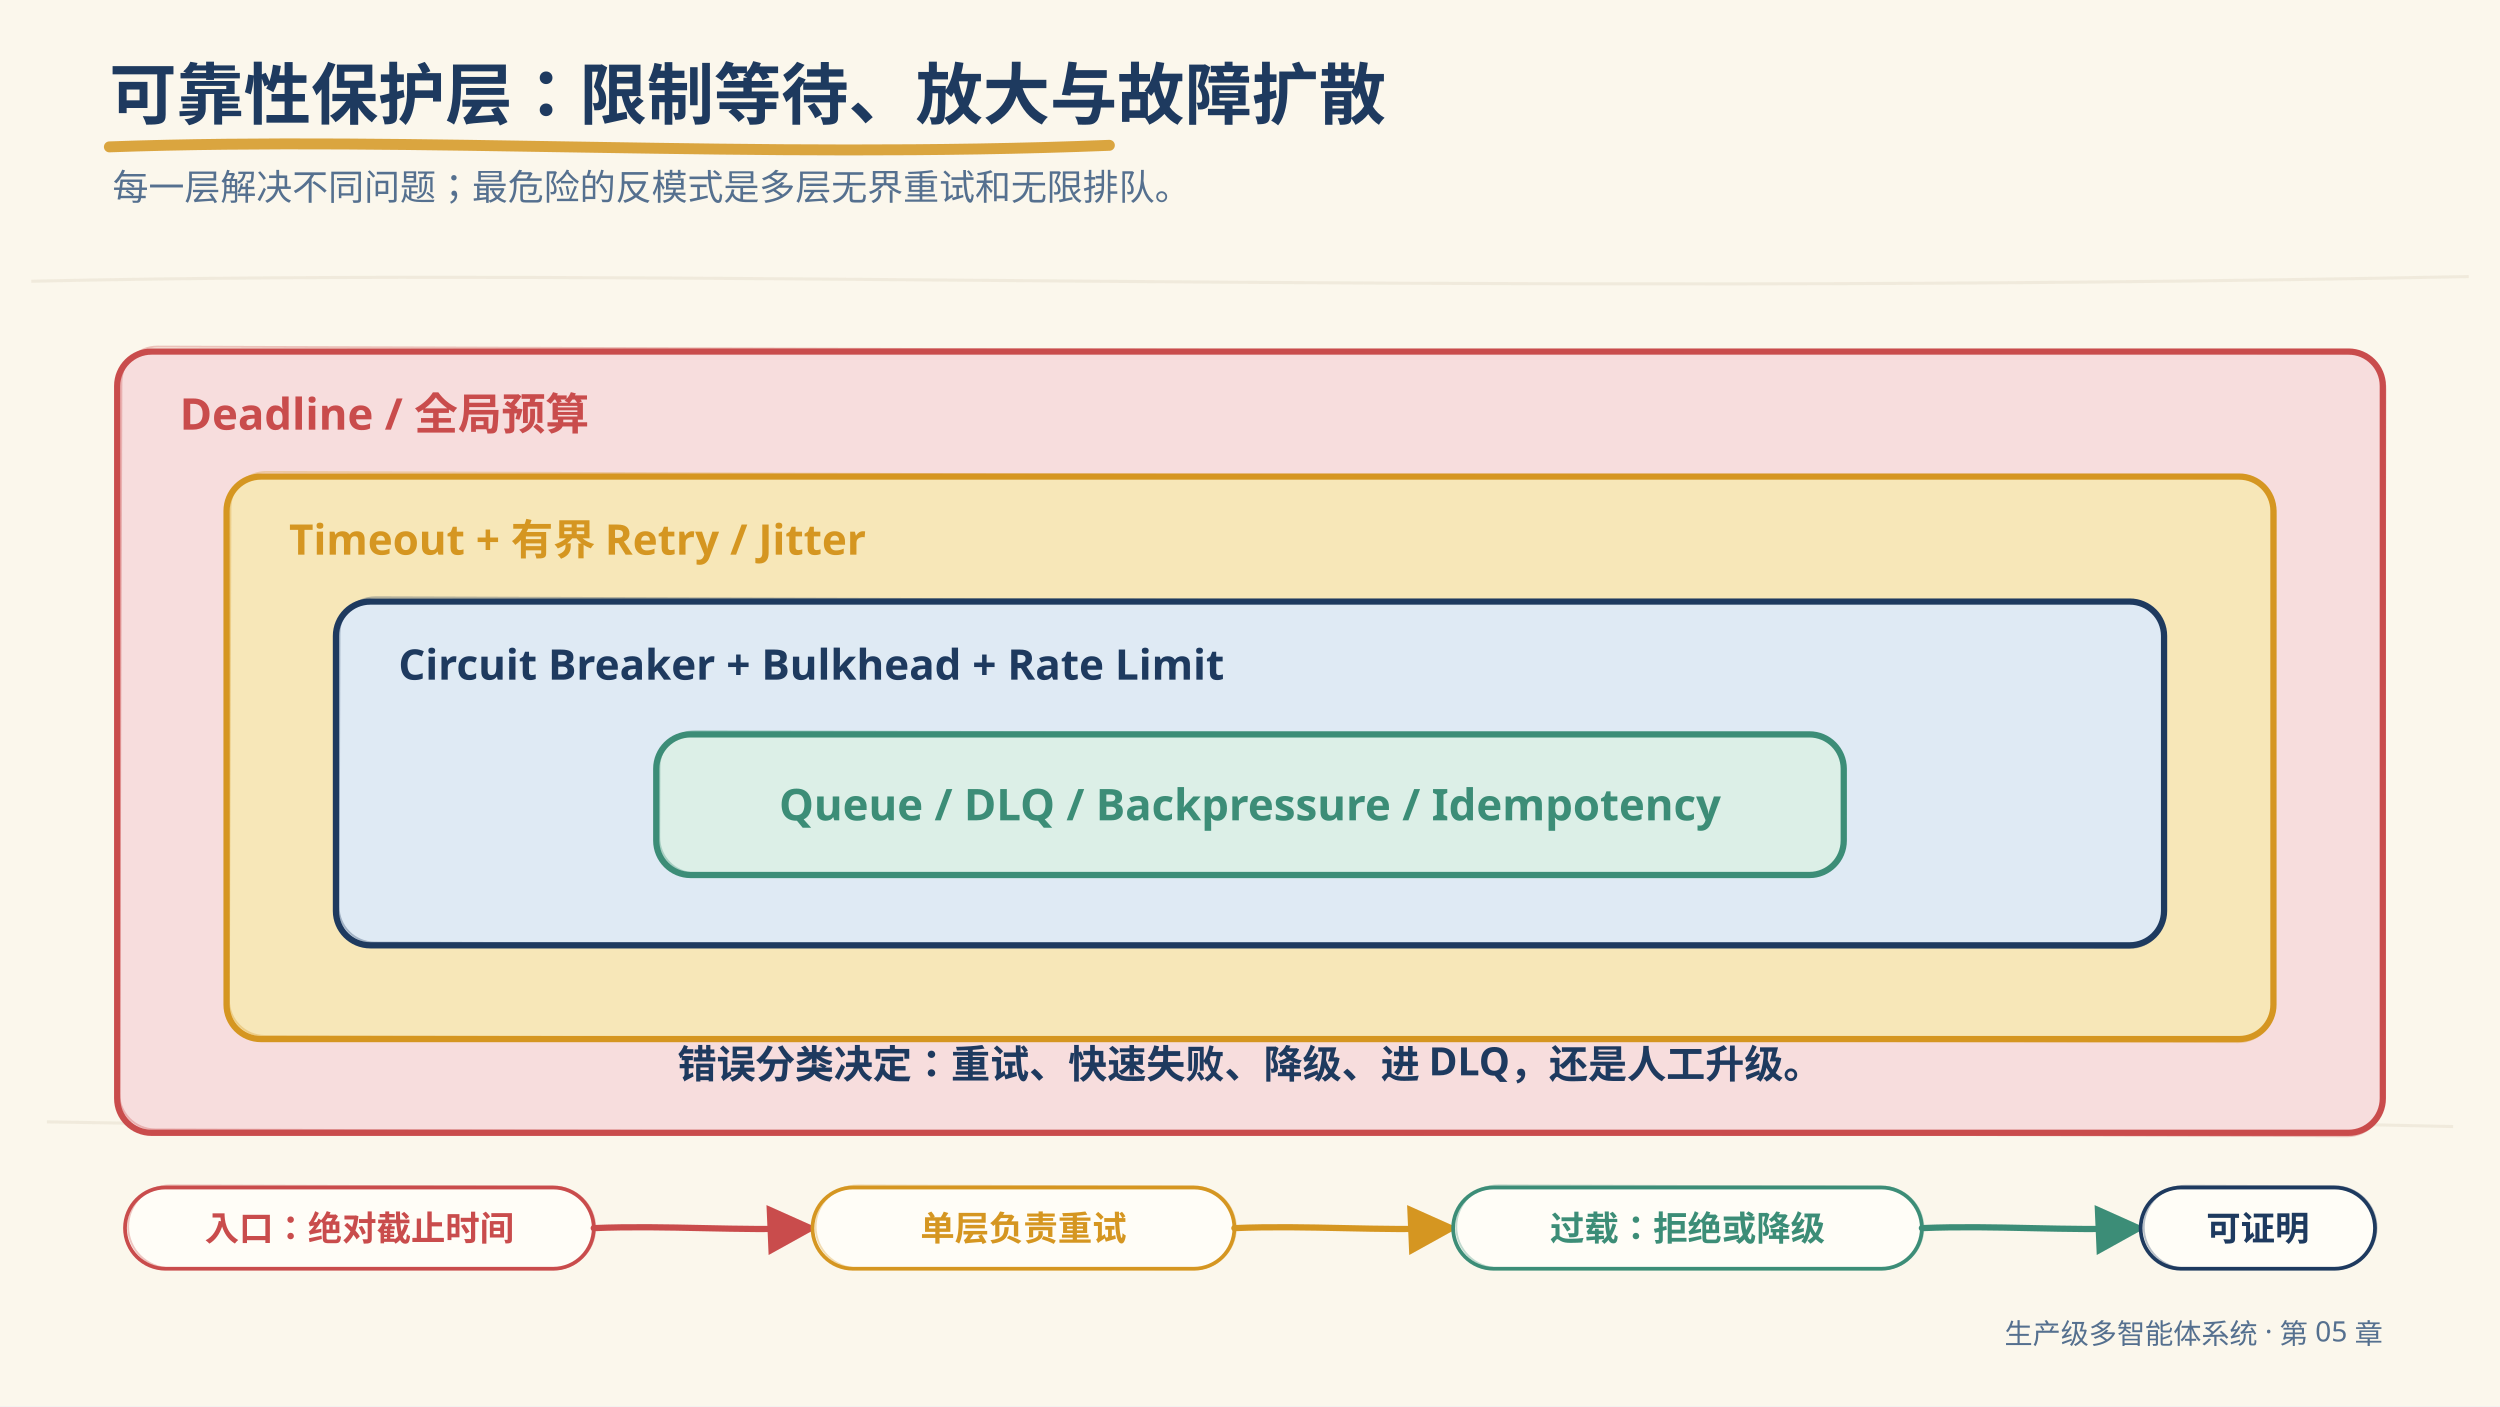
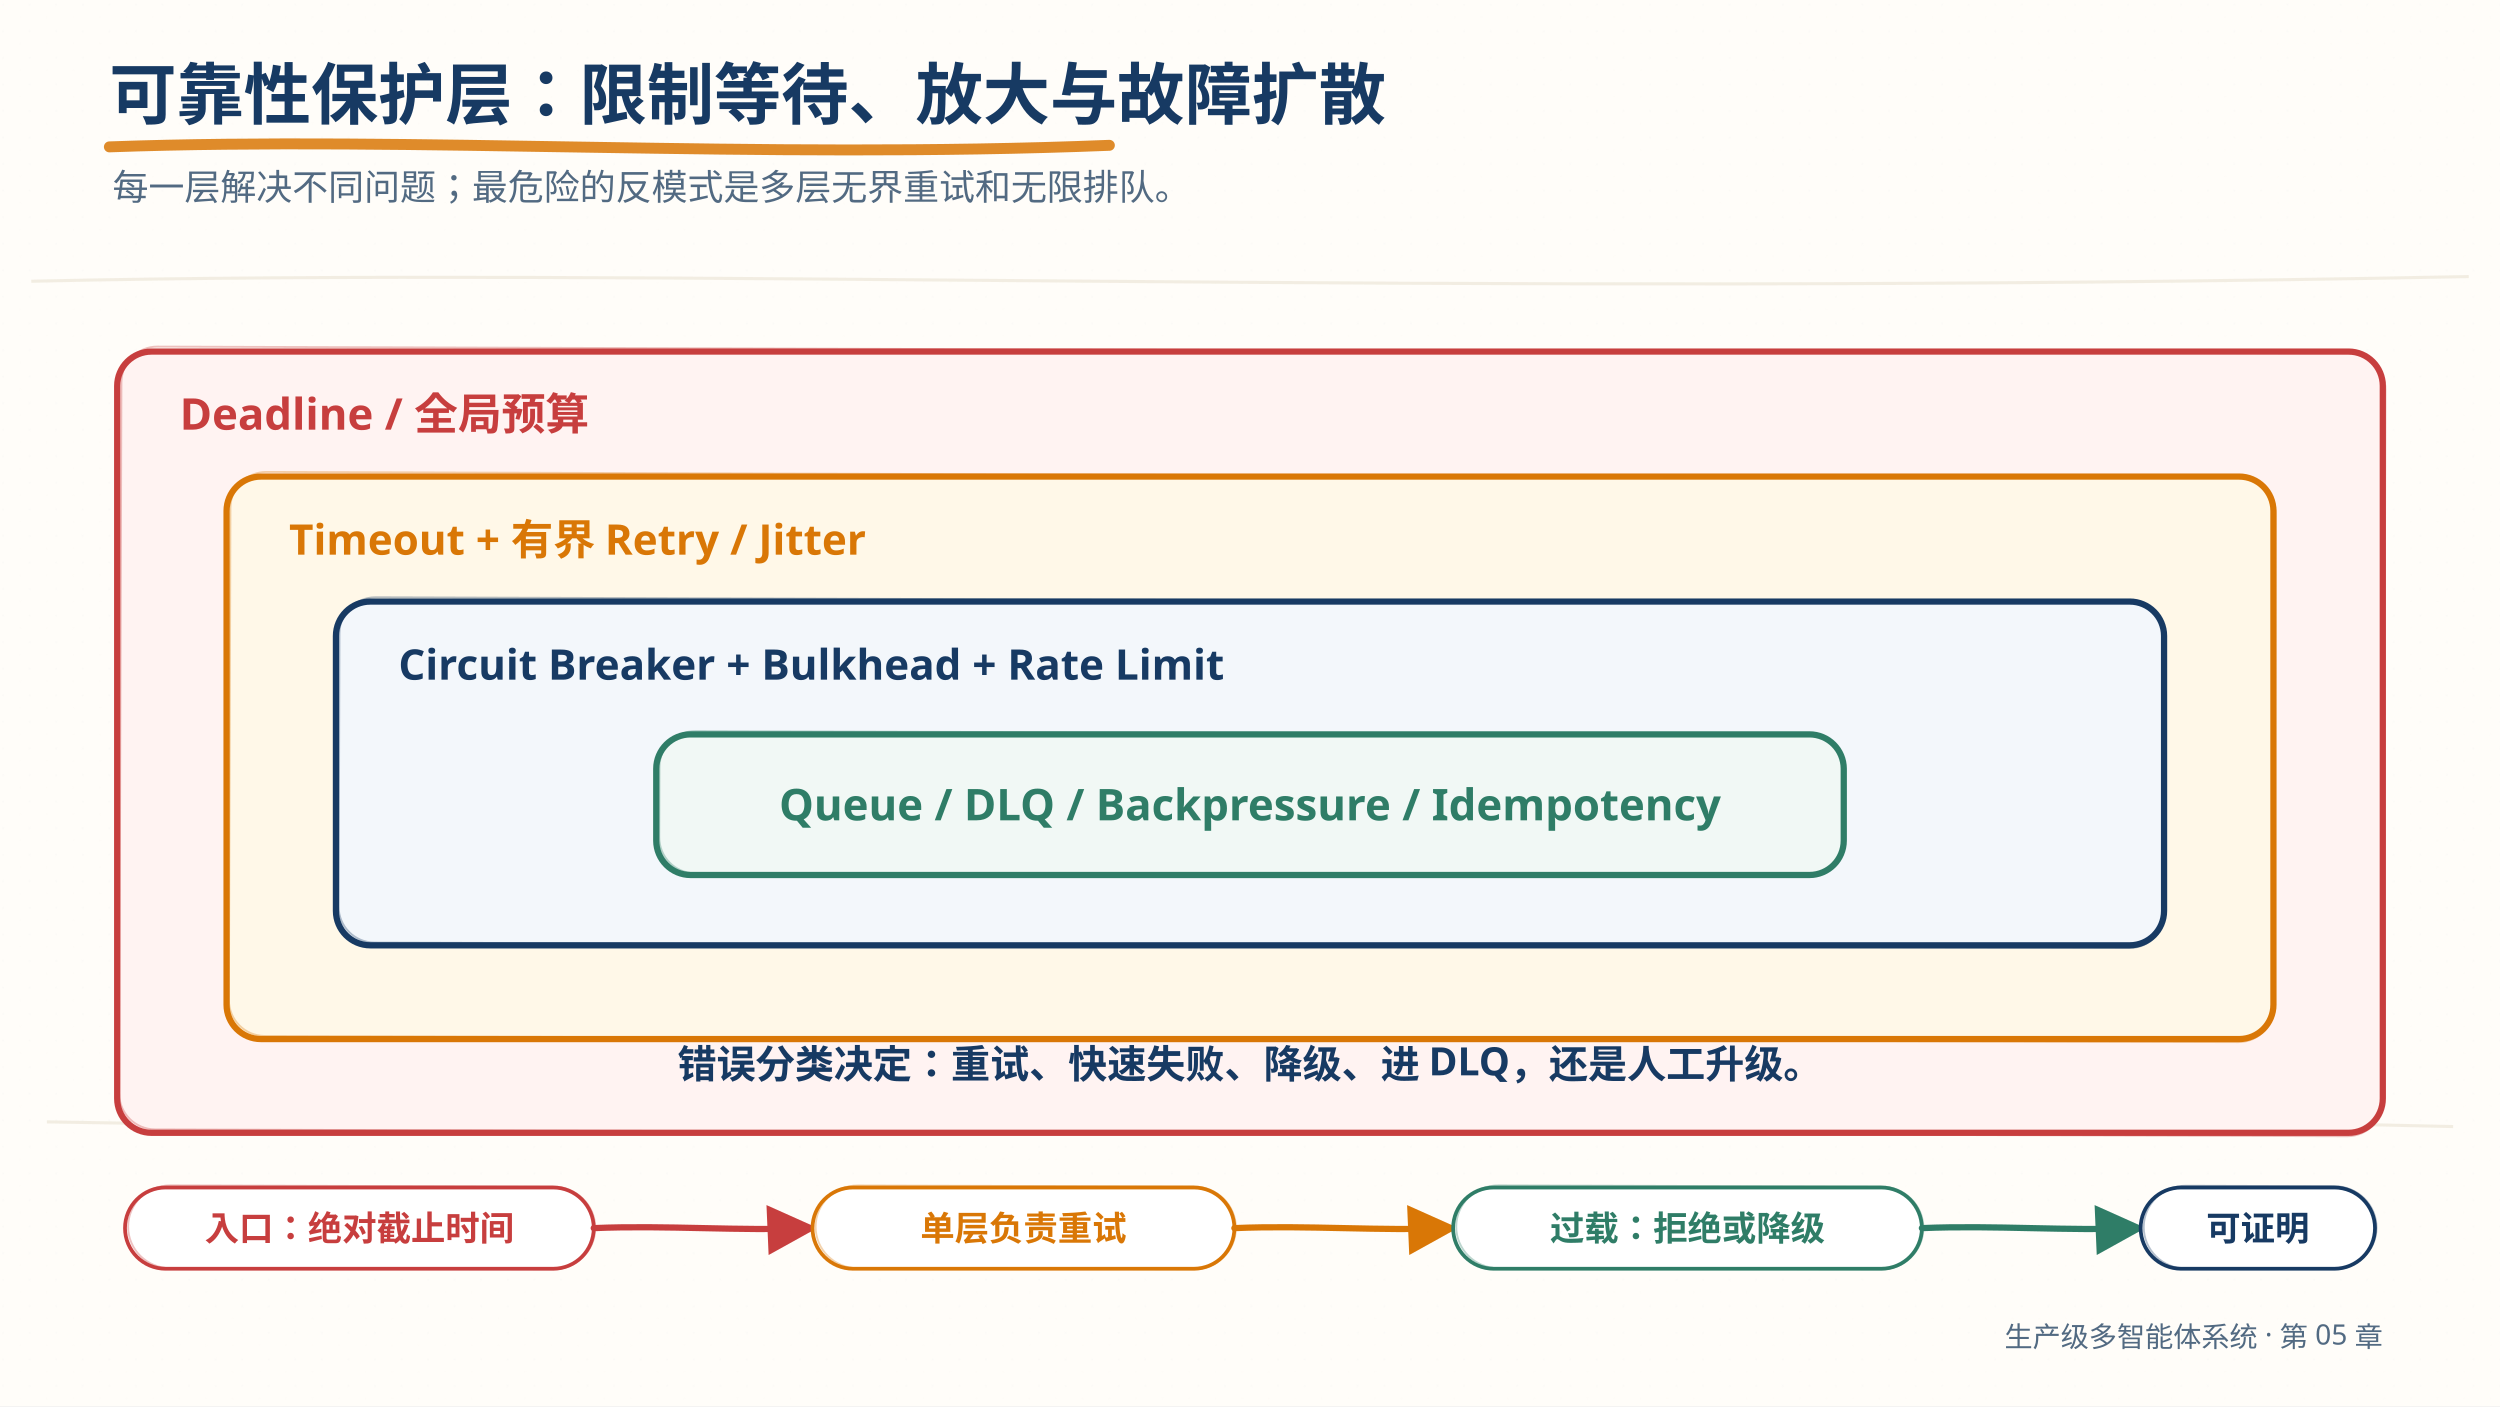
- <svg xmlns="http://www.w3.org/2000/svg" width="1600" height="900" viewBox="0 0 1600 900" role="img">
+ <svg xmlns="http://www.w3.org/2000/svg" width="1600" height="900" viewBox="0 0 1600 900" role="img" focusable="false" data-whiteboard-version="3">
  <defs>
+     <pattern id="whiteboard-paper-dots" width="17" height="17" patternUnits="userSpaceOnUse">
+       <circle cx="2" cy="3" r=".7" fill="#d7dee7" opacity=".34" />
+       <circle cx="13" cy="11" r=".45" fill="#eadfce" opacity=".3" />
+     </pattern>
    <marker id="arrow-1e3a5f" viewBox="0 0 10 10" refX="9" refY="5" markerWidth="8" markerHeight="8" orient="auto-start-reverse">
-       <path d="M 0 0 L 10 5 L 0 10 z" fill="#1e3a5f" />
+       <path d="M 0 0 L 10 5 L 0 10 z" fill="#173a63" />
    </marker>
    <marker id="arrow-d59621" viewBox="0 0 10 10" refX="9" refY="5" markerWidth="8" markerHeight="8" orient="auto-start-reverse">
-       <path d="M 0 0 L 10 5 L 0 10 z" fill="#d59621" />
+       <path d="M 0 0 L 10 5 L 0 10 z" fill="#d97706" />
    </marker>
    <marker id="arrow-3c8d77" viewBox="0 0 10 10" refX="9" refY="5" markerWidth="8" markerHeight="8" orient="auto-start-reverse">
-       <path d="M 0 0 L 10 5 L 0 10 z" fill="#3c8d77" />
+       <path d="M 0 0 L 10 5 L 0 10 z" fill="#2f7d67" />
    </marker>
    <marker id="arrow-c94c4c" viewBox="0 0 10 10" refX="9" refY="5" markerWidth="8" markerHeight="8" orient="auto-start-reverse">
-       <path d="M 0 0 L 10 5 L 0 10 z" fill="#c94c4c" />
+       <path d="M 0 0 L 10 5 L 0 10 z" fill="#c73e3e" />
    </marker>
    <marker id="arrow-7651a6" viewBox="0 0 10 10" refX="9" refY="5" markerWidth="8" markerHeight="8" orient="auto-start-reverse">
-       <path d="M 0 0 L 10 5 L 0 10 z" fill="#7651a6" />
+       <path d="M 0 0 L 10 5 L 0 10 z" fill="#6d4ba0" />
    </marker>
    <marker id="arrow-55708f" viewBox="0 0 10 10" refX="9" refY="5" markerWidth="8" markerHeight="8" orient="auto-start-reverse">
-       <path d="M 0 0 L 10 5 L 0 10 z" fill="#55708f" />
+       <path d="M 0 0 L 10 5 L 0 10 z" fill="#526a82" />
    </marker>
  </defs>
-   <rect width="1600" height="900" fill="#fbf7ec" />
+   <rect width="1600" height="900" fill="#fffdf9" />
+   <g id="whiteboard-surface" aria-hidden="true" opacity=".22">
+     <rect width="1600" height="900" fill="url(#whiteboard-paper-dots)" />
+   </g>
  <path d="M 20 180 C 420 171, 920 190, 1580 177 M 30 718 C 530 727, 980 707, 1570 721" stroke="#e7dfce" stroke-width="2" fill="none" opacity=".52" />
-   <text x="70" y="76" font-family="'Kaiti SC','STKaiti','Noto Sans SC',sans-serif" font-size="43" font-weight="760" fill="#1e3a5f" text-anchor="start">
+   <text x="70" y="76" font-family="'Kaiti SC','STKaiti','Noto Sans SC',sans-serif" font-size="43" font-weight="760" fill="#173a63" text-anchor="start">
    <tspan x="70" dy="0">可靠性保护层：限制等待、放大与故障扩散</tspan>
  </text>
-   <path d="M 70 94 C 265 87, 485 102, 710 93" fill="none" stroke="#d59621" stroke-width="7" stroke-linecap="round" opacity=".85" />
-   <text x="72" y="128" font-family="'Kaiti SC','STKaiti','Noto Sans SC',sans-serif" font-size="23" font-weight="500" fill="#55708f" text-anchor="start">
+   <path d="M 70 94 C 265 87, 485 102, 710 93" fill="none" stroke="#d97706" stroke-width="7" stroke-linecap="round" opacity=".85" />
+   <text x="72" y="128" font-family="'Kaiti SC','STKaiti','Noto Sans SC',sans-serif" font-size="23" font-weight="500" fill="#526a82" text-anchor="start">
    <tspan x="72" dy="0">每一层解决不同问题；最危险的反模式是多层无界重试和无限排队。</tspan>
  </text>
-   <rect x="75" y="225" width="1450" height="500" rx="22" fill="#f7dddd" stroke="#c94c4c" stroke-width="4" />
-   <rect x="77" y="224" width="1449" height="501" rx="23" fill="none" stroke="#c94c4c" stroke-width="1.2" opacity=".32" transform="rotate(.18 800 475)" />
-   <text x="115" y="275" font-family="'Kaiti SC','STKaiti','Noto Sans SC',sans-serif" font-size="28" font-weight="760" fill="#c94c4c" text-anchor="start">
+   <rect x="75" y="225" width="1450" height="500" rx="22" fill="#fff3f2" stroke="#c73e3e" stroke-width="4" />
+   <rect x="77" y="224" width="1449" height="501" rx="23" fill="none" stroke="#c73e3e" stroke-width="1.2" opacity=".32" transform="rotate(.18 800 475)" />
+   <text x="115" y="275" font-family="'Kaiti SC','STKaiti','Noto Sans SC',sans-serif" font-size="28" font-weight="760" fill="#c73e3e" text-anchor="start">
    <tspan x="115" dy="0">Deadline / 全局预算</tspan>
  </text>
-   <rect x="145" y="305" width="1310" height="360" rx="22" fill="#f7e7b8" stroke="#d59621" stroke-width="4" />
-   <rect x="147" y="304" width="1309" height="361" rx="23" fill="none" stroke="#d59621" stroke-width="1.2" opacity=".32" transform="rotate(.18 800 485)" />
-   <text x="185" y="355" font-family="'Kaiti SC','STKaiti','Noto Sans SC',sans-serif" font-size="27" font-weight="740" fill="#d59621" text-anchor="start">
+   <rect x="145" y="305" width="1310" height="360" rx="22" fill="#fff8e8" stroke="#d97706" stroke-width="4" />
+   <rect x="147" y="304" width="1309" height="361" rx="23" fill="none" stroke="#d97706" stroke-width="1.2" opacity=".32" transform="rotate(.18 800 485)" />
+   <text x="185" y="355" font-family="'Kaiti SC','STKaiti','Noto Sans SC',sans-serif" font-size="27" font-weight="740" fill="#d97706" text-anchor="start">
    <tspan x="185" dy="0">Timeout + 有界 Retry / Jitter</tspan>
  </text>
-   <rect x="215" y="385" width="1170" height="220" rx="22" fill="#dfeaf4" stroke="#1e3a5f" stroke-width="4" />
-   <rect x="217" y="384" width="1169" height="221" rx="23" fill="none" stroke="#1e3a5f" stroke-width="1.2" opacity=".32" transform="rotate(.18 800 495)" />
-   <text x="255" y="435" font-family="'Kaiti SC','STKaiti','Noto Sans SC',sans-serif" font-size="27" font-weight="740" fill="#1e3a5f" text-anchor="start">
+   <rect x="215" y="385" width="1170" height="220" rx="22" fill="#f3f7fb" stroke="#173a63" stroke-width="4" />
+   <rect x="217" y="384" width="1169" height="221" rx="23" fill="none" stroke="#173a63" stroke-width="1.2" opacity=".32" transform="rotate(.18 800 495)" />
+   <text x="255" y="435" font-family="'Kaiti SC','STKaiti','Noto Sans SC',sans-serif" font-size="27" font-weight="740" fill="#173a63" text-anchor="start">
    <tspan x="255" dy="0">Circuit Breaker + Bulkhead + Rate Limit</tspan>
  </text>
-   <rect x="420" y="470" width="760" height="90" rx="22" fill="#dcefe7" stroke="#3c8d77" stroke-width="4" />
-   <rect x="422" y="469" width="759" height="91" rx="23" fill="none" stroke="#3c8d77" stroke-width="1.2" opacity=".32" transform="rotate(.18 800 515)" />
-   <text x="800" y="525" font-family="'Kaiti SC','STKaiti','Noto Sans SC',sans-serif" font-size="28" font-weight="760" fill="#3c8d77" text-anchor="middle">
+   <rect x="420" y="470" width="760" height="90" rx="22" fill="#f1f8f5" stroke="#2f7d67" stroke-width="4" />
+   <rect x="422" y="469" width="759" height="91" rx="23" fill="none" stroke="#2f7d67" stroke-width="1.2" opacity=".32" transform="rotate(.18 800 515)" />
+   <text x="800" y="525" font-family="'Kaiti SC','STKaiti','Noto Sans SC',sans-serif" font-size="28" font-weight="760" fill="#2f7d67" text-anchor="middle">
    <tspan x="800" dy="0">Queue / DLQ / Backpressure / Idempotency</tspan>
  </text>
-   <rect x="80" y="760" width="300" height="52" rx="26" fill="#fffdf7" stroke="#c94c4c" stroke-width="2.4" />
-   <rect x="82" y="759" width="299" height="53" rx="27" fill="none" stroke="#c94c4c" stroke-width="1.2" opacity=".32" transform="rotate(.18 230 786)" />
-   <text x="230" y="794" font-family="'Kaiti SC','STKaiti','Noto Sans SC',sans-serif" font-size="22" font-weight="700" fill="#c94c4c" text-anchor="middle">
+   <rect x="80" y="760" width="300" height="52" rx="26" fill="#ffffff" stroke="#c73e3e" stroke-width="2.4" />
+   <rect x="82" y="759" width="299" height="53" rx="27" fill="none" stroke="#c73e3e" stroke-width="1.2" opacity=".32" transform="rotate(.18 230 786)" />
+   <text x="230" y="794" font-family="'Kaiti SC','STKaiti','Noto Sans SC',sans-serif" font-size="22" font-weight="700" fill="#c73e3e" text-anchor="middle">
    <tspan x="230" dy="0">入口：绝对截止时间</tspan>
  </text>
-   <path d="M 380 786 C 426.667 784, 473.333 788, 520 786" fill="none" stroke="#c94c4c" stroke-width="4" stroke-linecap="round" marker-end="url(#arrow-c94c4c)" />
-   <rect x="520" y="760" width="270" height="52" rx="26" fill="#fffdf7" stroke="#d59621" stroke-width="2.4" />
-   <rect x="522" y="759" width="269" height="53" rx="27" fill="none" stroke="#d59621" stroke-width="1.2" opacity=".32" transform="rotate(.18 655 786)" />
-   <text x="655" y="794" font-family="'Kaiti SC','STKaiti','Noto Sans SC',sans-serif" font-size="22" font-weight="700" fill="#d59621" text-anchor="middle">
+   <path d="M 380 786 C 426.667 784, 473.333 788, 520 786" fill="none" stroke="#c73e3e" stroke-width="4" stroke-linecap="round" marker-end="url(#arrow-c94c4c)" />
+   <rect x="520" y="760" width="270" height="52" rx="26" fill="#ffffff" stroke="#d97706" stroke-width="2.4" />
+   <rect x="522" y="759" width="269" height="53" rx="27" fill="none" stroke="#d97706" stroke-width="1.2" opacity=".32" transform="rotate(.18 655 786)" />
+   <text x="655" y="794" font-family="'Kaiti SC','STKaiti','Noto Sans SC',sans-serif" font-size="22" font-weight="700" fill="#d97706" text-anchor="middle">
    <tspan x="655" dy="0">单层负责重试</tspan>
  </text>
-   <path d="M 790 786 C 836.667 784, 883.333 788, 930 786" fill="none" stroke="#d59621" stroke-width="4" stroke-linecap="round" marker-end="url(#arrow-d59621)" />
-   <rect x="930" y="760" width="300" height="52" rx="26" fill="#fffdf7" stroke="#3c8d77" stroke-width="2.4" />
-   <rect x="932" y="759" width="299" height="53" rx="27" fill="none" stroke="#3c8d77" stroke-width="1.2" opacity=".32" transform="rotate(.18 1080 786)" />
-   <text x="1080" y="794" font-family="'Kaiti SC','STKaiti','Noto Sans SC',sans-serif" font-size="22" font-weight="700" fill="#3c8d77" text-anchor="middle">
+   <path d="M 790 786 C 836.667 784, 883.333 788, 930 786" fill="none" stroke="#d97706" stroke-width="4" stroke-linecap="round" marker-end="url(#arrow-d59621)" />
+   <rect x="930" y="760" width="300" height="52" rx="26" fill="#ffffff" stroke="#2f7d67" stroke-width="2.4" />
+   <rect x="932" y="759" width="299" height="53" rx="27" fill="none" stroke="#2f7d67" stroke-width="1.2" opacity=".32" transform="rotate(.18 1080 786)" />
+   <text x="1080" y="794" font-family="'Kaiti SC','STKaiti','Noto Sans SC',sans-serif" font-size="22" font-weight="700" fill="#2f7d67" text-anchor="middle">
    <tspan x="1080" dy="0">过载：拒绝或降级</tspan>
  </text>
-   <path d="M 1230 786 C 1276.667 784, 1323.333 788, 1370 786" fill="none" stroke="#3c8d77" stroke-width="4" stroke-linecap="round" marker-end="url(#arrow-3c8d77)" />
-   <rect x="1370" y="760" width="150" height="52" rx="26" fill="#fffdf7" stroke="#1e3a5f" stroke-width="2.4" />
-   <rect x="1372" y="759" width="149" height="53" rx="27" fill="none" stroke="#1e3a5f" stroke-width="1.2" opacity=".32" transform="rotate(.18 1445 786)" />
-   <text x="1445" y="794" font-family="'Kaiti SC','STKaiti','Noto Sans SC',sans-serif" font-size="22" font-weight="700" fill="#1e3a5f" text-anchor="middle">
+   <path d="M 1230 786 C 1276.667 784, 1323.333 788, 1370 786" fill="none" stroke="#2f7d67" stroke-width="4" stroke-linecap="round" marker-end="url(#arrow-3c8d77)" />
+   <rect x="1370" y="760" width="150" height="52" rx="26" fill="#ffffff" stroke="#173a63" stroke-width="2.4" />
+   <rect x="1372" y="759" width="149" height="53" rx="27" fill="none" stroke="#173a63" stroke-width="1.2" opacity=".32" transform="rotate(.18 1445 786)" />
+   <text x="1445" y="794" font-family="'Kaiti SC','STKaiti','Noto Sans SC',sans-serif" font-size="22" font-weight="700" fill="#173a63" text-anchor="middle">
    <tspan x="1445" dy="0">可证明</tspan>
  </text>
-   <text x="800" y="690" font-family="'Kaiti SC','STKaiti','Noto Sans SC',sans-serif" font-size="25" font-weight="700" fill="#1e3a5f" text-anchor="middle">
+   <text x="800" y="690" font-family="'Kaiti SC','STKaiti','Noto Sans SC',sans-serif" font-size="25" font-weight="700" fill="#173a63" text-anchor="middle">
    <tspan x="800" dy="0">错误分类决定：重试、快速失败、降级、进 DLQ，还是人工升级。</tspan>
  </text>
-   <text x="1525" y="860" font-family="'Kaiti SC','STKaiti',sans-serif" font-size="18" fill="#55708f" text-anchor="end">生产级多智能体系统 · 第 05 章</text>
+   <text id="whiteboard-footer" x="1525" y="862" font-family="'Kaiti SC','STKaiti','Noto Sans SC',sans-serif" font-size="18" fill="#526a82" text-anchor="end">生产级多智能体系统 · 第 05 章</text>
</svg>
